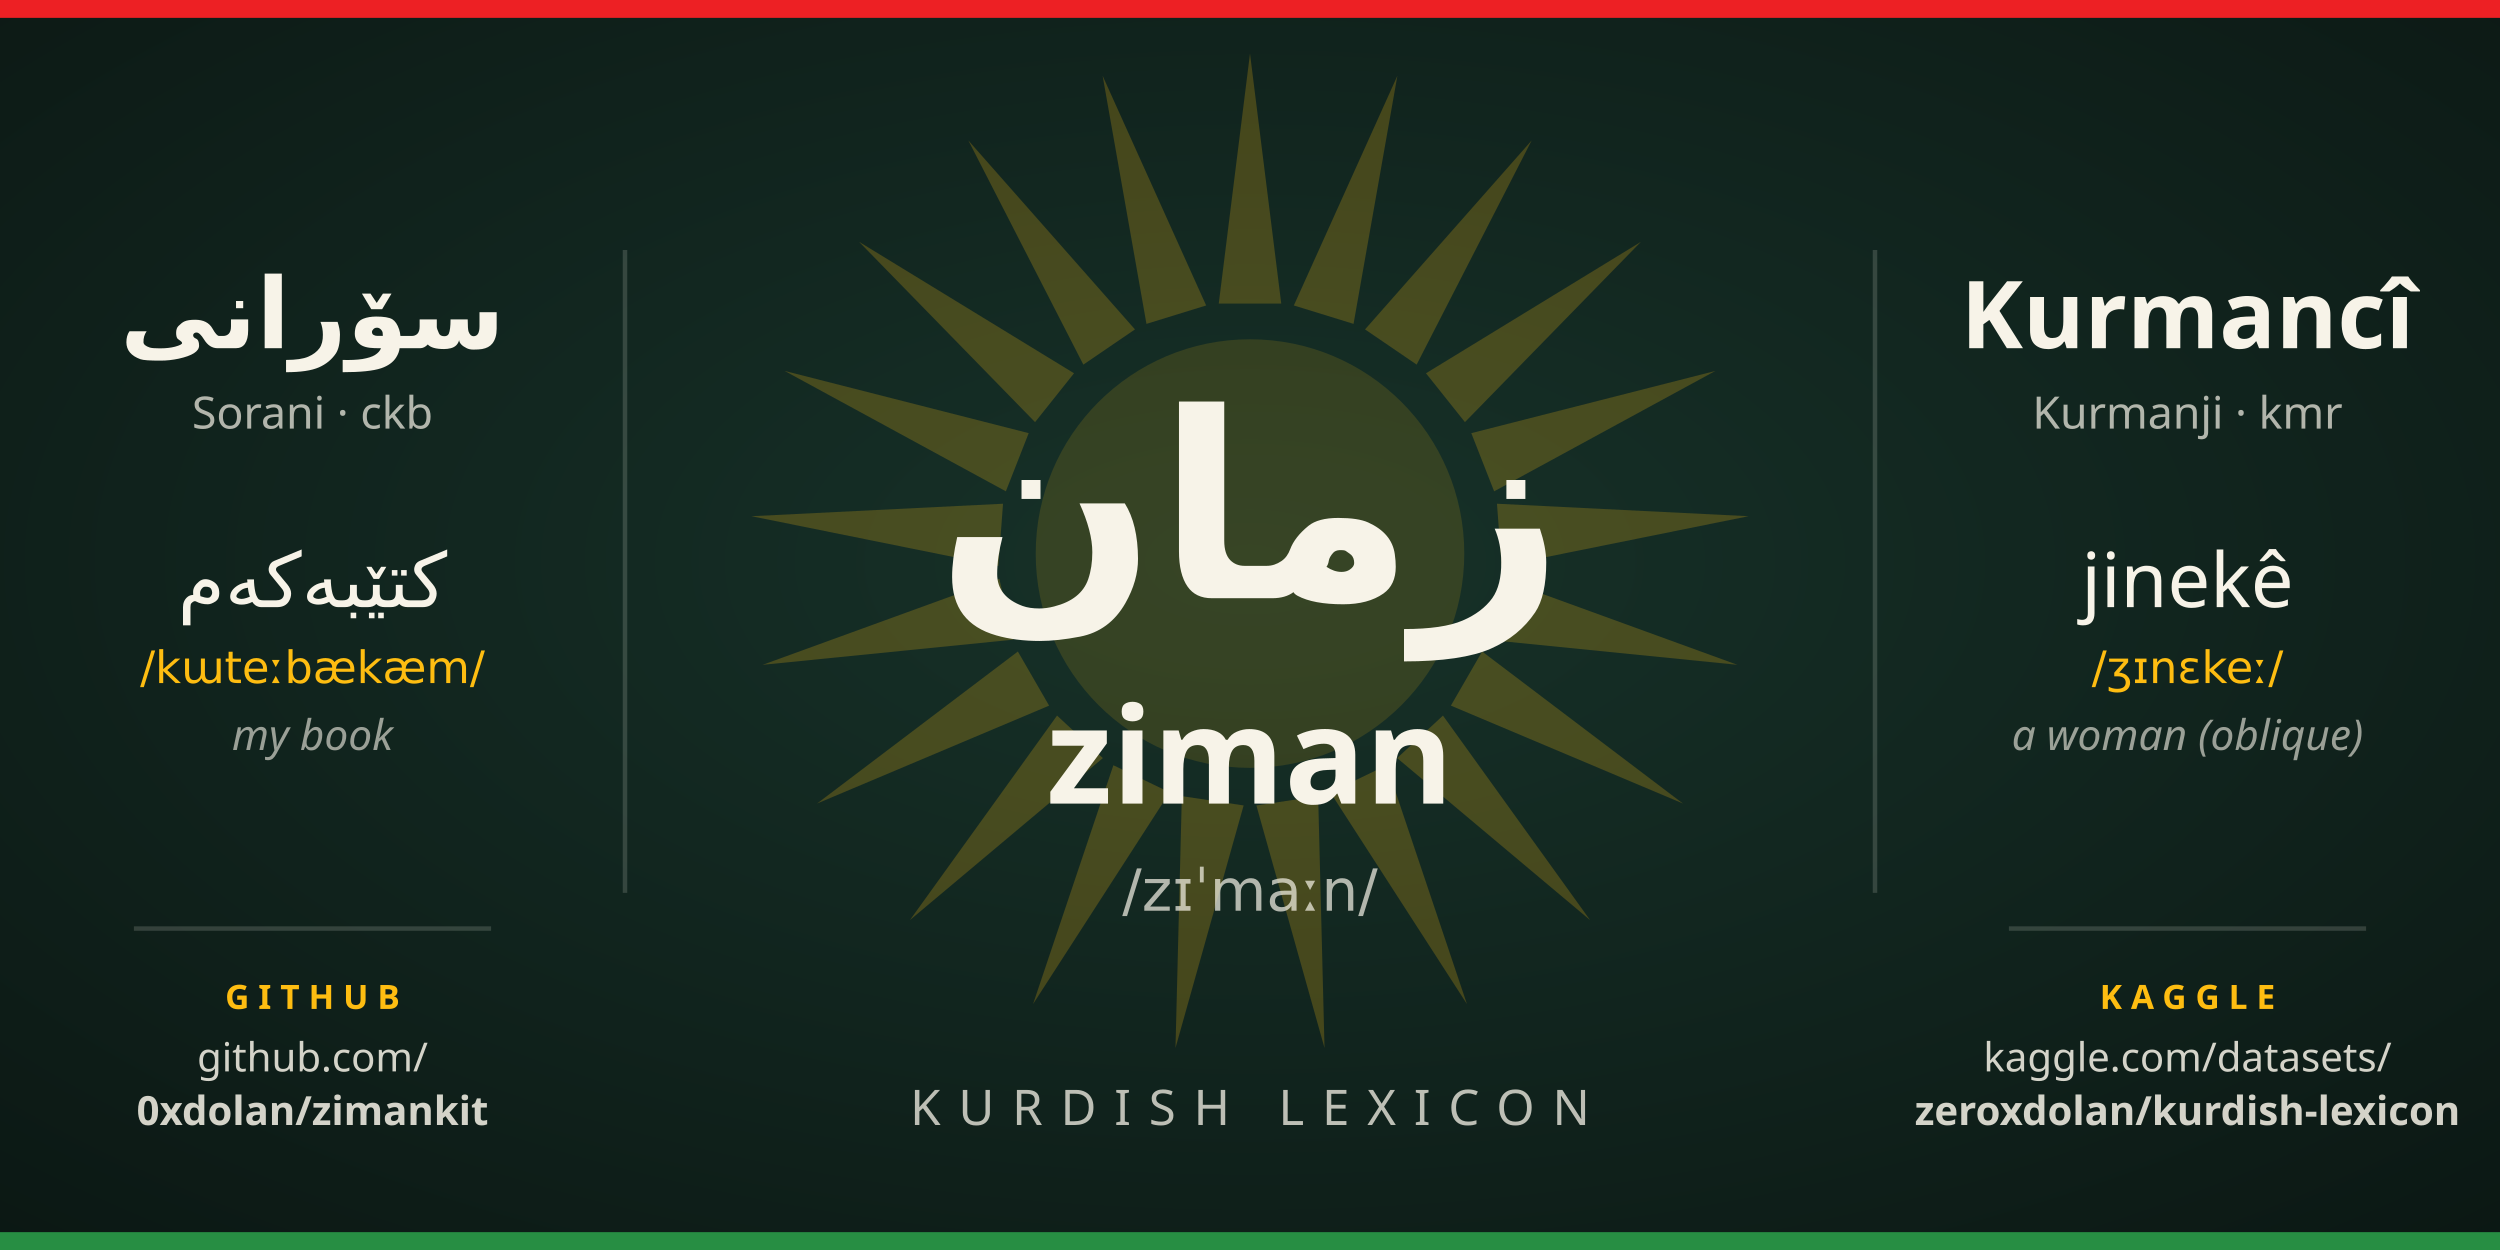
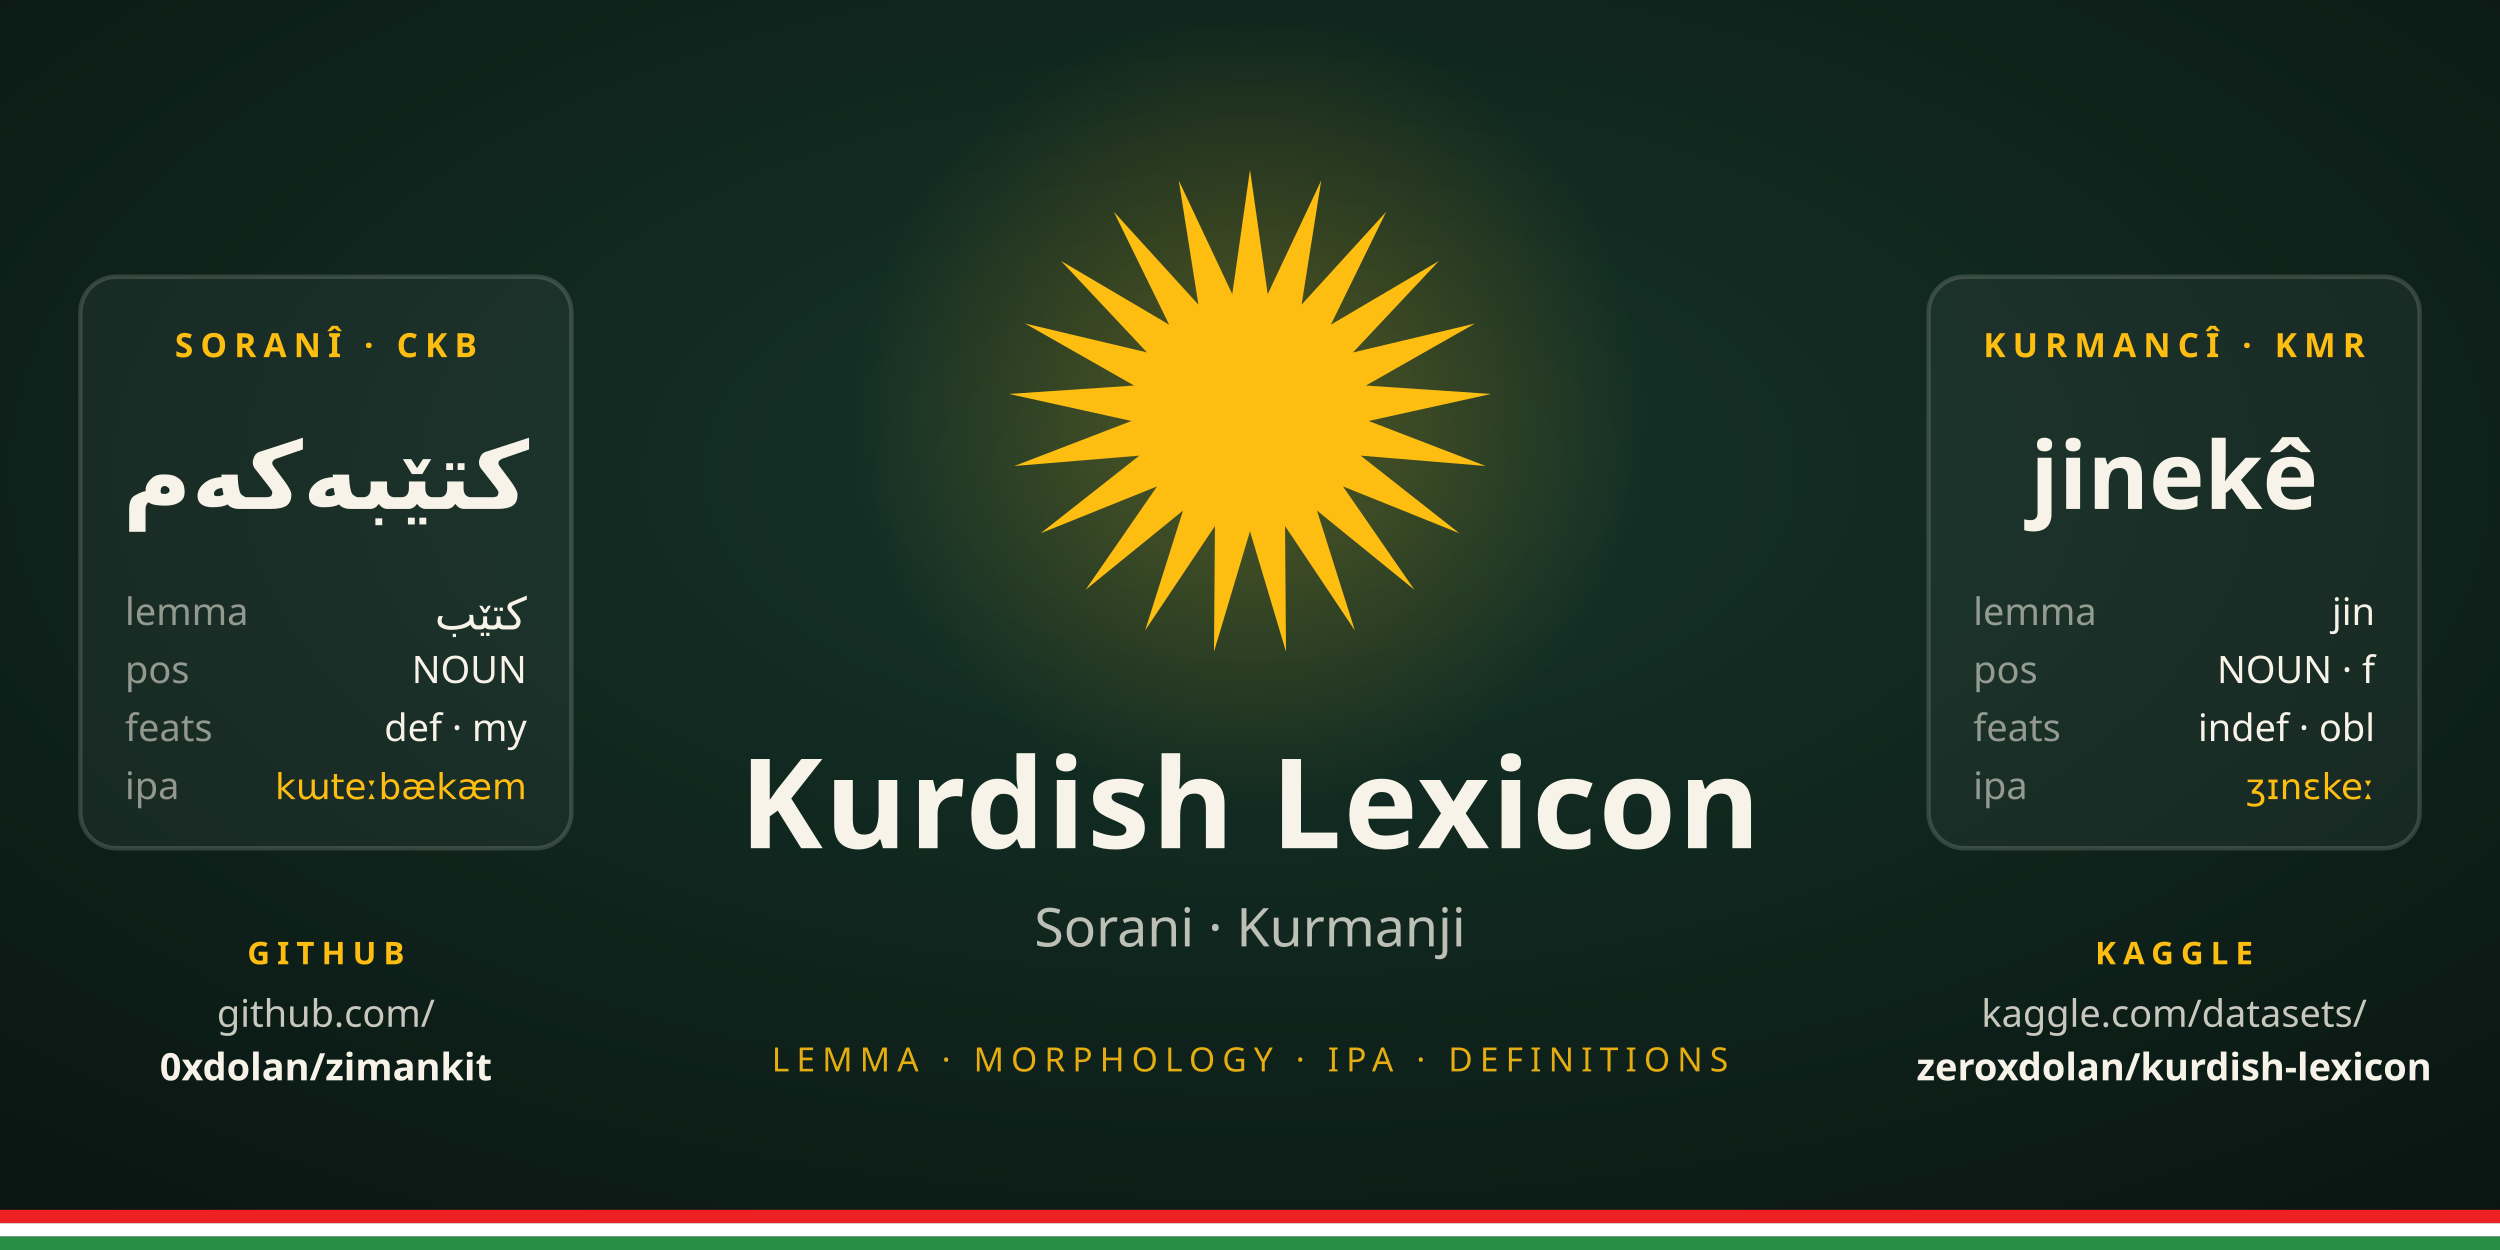
<svg xmlns="http://www.w3.org/2000/svg" width="560" height="280" viewBox="0 0 560 280">
  <defs>
-     <radialGradient id="bg" cx="50%" cy="45%" r="75%">
-       <stop offset="0" stop-color="#173229" />
-       <stop offset="1" stop-color="#0b1713" />
+     <radialGradient id="bg" cx="50%" cy="38%" r="80%">
+       <stop offset="0" stop-color="#16362b" />
+       <stop offset="0.6" stop-color="#0e211a" />
+       <stop offset="1" stop-color="#091410" />
    </radialGradient>
-     <polygon id="ray" points="-7,-56 7,-56 0,-112" />
+     <radialGradient id="glow" cx="50%" cy="50%" r="50%">
+       <stop offset="0" stop-color="#FEBD11" stop-opacity="0.28" />
+       <stop offset="1" stop-color="#FEBD11" stop-opacity="0" />
+     </radialGradient>
+     <path id="roj" fill="#FEBD11" d="M500 0l36.76 258.27L647.78 22.34 607 280 782.46 87.37 667.73 321.53 892.01 189.3 713.57 379.16l253.17-60.05-226.32 128.67L1000 465.23 745.92 521.3l242.91 93.4-259.27-21.53L934.23 754.2 692.8 657l148.24 214.4-202.12-164.26 78.63 248.7-144.86-216.71 2.04 260.88L500 750.1 425.27 1000l2.04-260.88-144.86 216.7 78.63-248.69L158.96 871.4 307.2 657 65.77 754.21l204.67-161.05-259.27 21.53 242.91-93.4L0 465.23l259.58-17.45L33.26 319.1l253.17 60.05L108 189.3l224.28 132.22L217.55 87.37 393 280 352.2 22.34l111.05 235.93z" />
  </defs>
  <rect width="560" height="280" fill="url(#bg)" />
-   <rect width="560" height="4" fill="#ED2024" />
-   <rect y="276" width="560" height="4" fill="#278E43" />
-   <g transform="translate(280 124)" fill="#FEBD11">
-     <circle r="48" opacity="0.14" />
-     <g opacity="0.22">
-       <use href="#ray" />
-       <use href="#ray" transform="rotate(17.14286)" />
-       <use href="#ray" transform="rotate(34.28571)" />
-       <use href="#ray" transform="rotate(51.42857)" />
-       <use href="#ray" transform="rotate(68.57143)" />
-       <use href="#ray" transform="rotate(85.71429)" />
-       <use href="#ray" transform="rotate(102.8571)" />
-       <use href="#ray" transform="rotate(120)" />
-       <use href="#ray" transform="rotate(137.1429)" />
-       <use href="#ray" transform="rotate(154.2857)" />
-       <use href="#ray" transform="rotate(171.4286)" />
-       <use href="#ray" transform="rotate(188.5714)" />
-       <use href="#ray" transform="rotate(205.7143)" />
-       <use href="#ray" transform="rotate(222.8571)" />
-       <use href="#ray" transform="rotate(240)" />
-       <use href="#ray" transform="rotate(257.1429)" />
-       <use href="#ray" transform="rotate(274.2857)" />
-       <use href="#ray" transform="rotate(291.4286)" />
-       <use href="#ray" transform="rotate(308.5714)" />
-       <use href="#ray" transform="rotate(325.7143)" />
-       <use href="#ray" transform="rotate(342.8571)" />
+   <circle cx="280" cy="92" r="88" fill="url(#glow)" />
+   <use href="#roj" transform="translate(226 38) scale(0.108)" />
+   <g text-anchor="middle" fill="#F7F3E8" font-family="IBM Plex Sans">
+     <text x="280" y="190" font-weight="600" font-size="28" letter-spacing="0.5">Kurdish Lexicon</text>
+     <text x="280" y="212" font-size="12" opacity="0.75">Sorani · Kurmanji</text>
+     <text x="280" y="240" font-weight="500" font-size="7.5" letter-spacing="1.6" fill="#FEBD11" opacity="0.9">LEMMA · MORPHOLOGY · IPA · DEFINITIONS</text>
+   </g>
+   <g fill="#ffffff" fill-opacity="0.045" stroke="#F7F3E8" stroke-opacity="0.16">
+     <rect x="18" y="62" width="110" height="128" rx="8" />
+     <rect x="432" y="62" width="110" height="128" rx="8" />
+   </g>
+   <g fill="#F7F3E8" font-family="IBM Plex Sans">
+     <text x="73" y="80" text-anchor="middle" font-weight="600" font-size="7.5" letter-spacing="1.6" fill="#FEBD11">SORANÎ · CKB</text>
+     <text x="73" y="114" text-anchor="middle" font-family="Vazirmatn" font-weight="600" font-size="21" direction="rtl">کتێبەکەم</text>
+     <g font-size="8.5">
+       <text x="28" y="140" opacity="0.55">lemma</text>
+       <text x="28" y="153" opacity="0.55">pos</text>
+       <text x="28" y="166" opacity="0.55">feats</text>
+       <text x="28" y="179" opacity="0.55">ipa</text>
+       <g text-anchor="end">
+         <text x="118" y="141" font-family="Vazirmatn" font-size="10" direction="rtl" text-anchor="start">کتێب</text>
+         <text x="118" y="153">NOUN</text>
+         <text x="118" y="166">def · my</text>
+         <text x="118" y="179" font-family="DejaVu Sans" font-size="8" fill="#FEBD11">kɯteːbækæm</text>
+       </g>
+     </g>
+     <text x="487" y="80" text-anchor="middle" font-weight="600" font-size="7.5" letter-spacing="1.6" fill="#FEBD11">KURMANCÎ · KMR</text>
+     <text x="487" y="114" text-anchor="middle" font-weight="600" font-size="21">jinekê</text>
+     <g font-size="8.5">
+       <text x="442" y="140" opacity="0.55">lemma</text>
+       <text x="442" y="153" opacity="0.55">pos</text>
+       <text x="442" y="166" opacity="0.55">feats</text>
+       <text x="442" y="179" opacity="0.55">ipa</text>
+       <g text-anchor="end">
+         <text x="532" y="140">jin</text>
+         <text x="532" y="153">NOUN · f</text>
+         <text x="532" y="166">indef · obl</text>
+         <text x="532" y="179" font-family="DejaVu Sans" font-size="8" fill="#FEBD11">ʒɪnɛkeː</text>
+       </g>
+     </g>
+     <g text-anchor="middle">
+       <text x="73" y="216" font-weight="600" font-size="7" letter-spacing="1.6" fill="#FEBD11">GITHUB</text>
+       <text x="73" y="230" font-size="8.5" opacity="0.8">github.com/</text>
+       <text x="73" y="242" font-weight="600" font-size="8.5">0xdolan/zimankit</text>
+       <text x="487" y="216" font-weight="600" font-size="7" letter-spacing="1.6" fill="#FEBD11">KAGGLE</text>
+       <text x="487" y="230" font-size="8.5" opacity="0.8">kaggle.com/datasets/</text>
+       <text x="487" y="242" font-weight="600" font-size="8.5">zeroxdolan/kurdish-lexicon</text>
    </g>
  </g>
-   <g text-anchor="middle" fill="#F7F3E8">
-     <text x="280" y="134" font-family="Vazirmatn" font-weight="700" font-size="58" direction="rtl">زمان</text>
-     <text x="280" y="180" font-family="IBM Plex Sans" font-weight="600" font-size="30">ziman</text>
-     <text x="280" y="204" font-family="DejaVu Sans" font-size="13" opacity="0.7">/zɪˈmaːn/</text>
-     <text x="280" y="252" font-family="IBM Plex Sans" font-weight="500" font-size="11" letter-spacing="4" opacity="0.75">KURDISH LEXICON</text>
-   </g>
-   <g stroke="#F7F3E8" stroke-opacity="0.16">
-     <line x1="140" y1="56" x2="140" y2="200" />
-     <line x1="420" y1="56" x2="420" y2="200" />
-     <line x1="30" y1="208" x2="110" y2="208" />
-     <line x1="450" y1="208" x2="530" y2="208" />
-   </g>
-   <g text-anchor="middle" fill="#F7F3E8">
-     <text x="70" y="78" font-family="Vazirmatn" font-weight="600" font-size="22" direction="rtl">سۆرانی</text>
-     <text x="70" y="96" font-family="IBM Plex Sans" font-size="10" opacity="0.7">Sorani · ckb</text>
-     <text x="70" y="136" font-family="Vazirmatn" font-weight="500" font-size="17" direction="rtl">کتێبەکەم</text>
-     <text x="70" y="153" font-family="DejaVu Sans" font-size="10" fill="#FEBD11">/kɯteːbækæm/</text>
-     <text x="70" y="168" font-family="IBM Plex Sans" font-style="italic" font-size="9.5" opacity="0.6">my book</text>
-     <text x="70" y="226" font-family="IBM Plex Sans" font-weight="600" font-size="7.5" letter-spacing="2" fill="#FEBD11">GITHUB</text>
-     <text x="70" y="240" font-family="IBM Plex Sans" font-size="9" opacity="0.85">github.com/</text>
-     <text x="70" y="252" font-family="IBM Plex Sans" font-weight="600" font-size="9" opacity="0.85">0xdolan/zimankit</text>
-   </g>
-   <g text-anchor="middle" fill="#F7F3E8">
-     <text x="490" y="78" font-family="IBM Plex Sans" font-weight="600" font-size="21">Kurmancî</text>
-     <text x="490" y="96" font-family="IBM Plex Sans" font-size="10" opacity="0.7">Kurmanji · kmr</text>
-     <text x="490" y="136" font-family="IBM Plex Sans" font-weight="500" font-size="17">jinekê</text>
-     <text x="490" y="153" font-family="DejaVu Sans" font-size="10" fill="#FEBD11">/ʒɪnɛkeː/</text>
-     <text x="490" y="168" font-family="IBM Plex Sans" font-style="italic" font-size="9.5" opacity="0.6">a woman (oblique)</text>
-     <text x="490" y="226" font-family="IBM Plex Sans" font-weight="600" font-size="7.5" letter-spacing="2" fill="#FEBD11">KAGGLE</text>
-     <text x="490" y="240" font-family="IBM Plex Sans" font-size="9" opacity="0.85">kaggle.com/datasets/</text>
-     <text x="490" y="252" font-family="IBM Plex Sans" font-weight="600" font-size="9" opacity="0.85">zeroxdolan/kurdish-lexicon</text>
-   </g>
+   <rect y="271" width="560" height="3" fill="#ED2024" />
+   <rect y="274" width="560" height="3" fill="#FFFFFF" />
+   <rect y="277" width="560" height="3" fill="#278E43" />
</svg>
